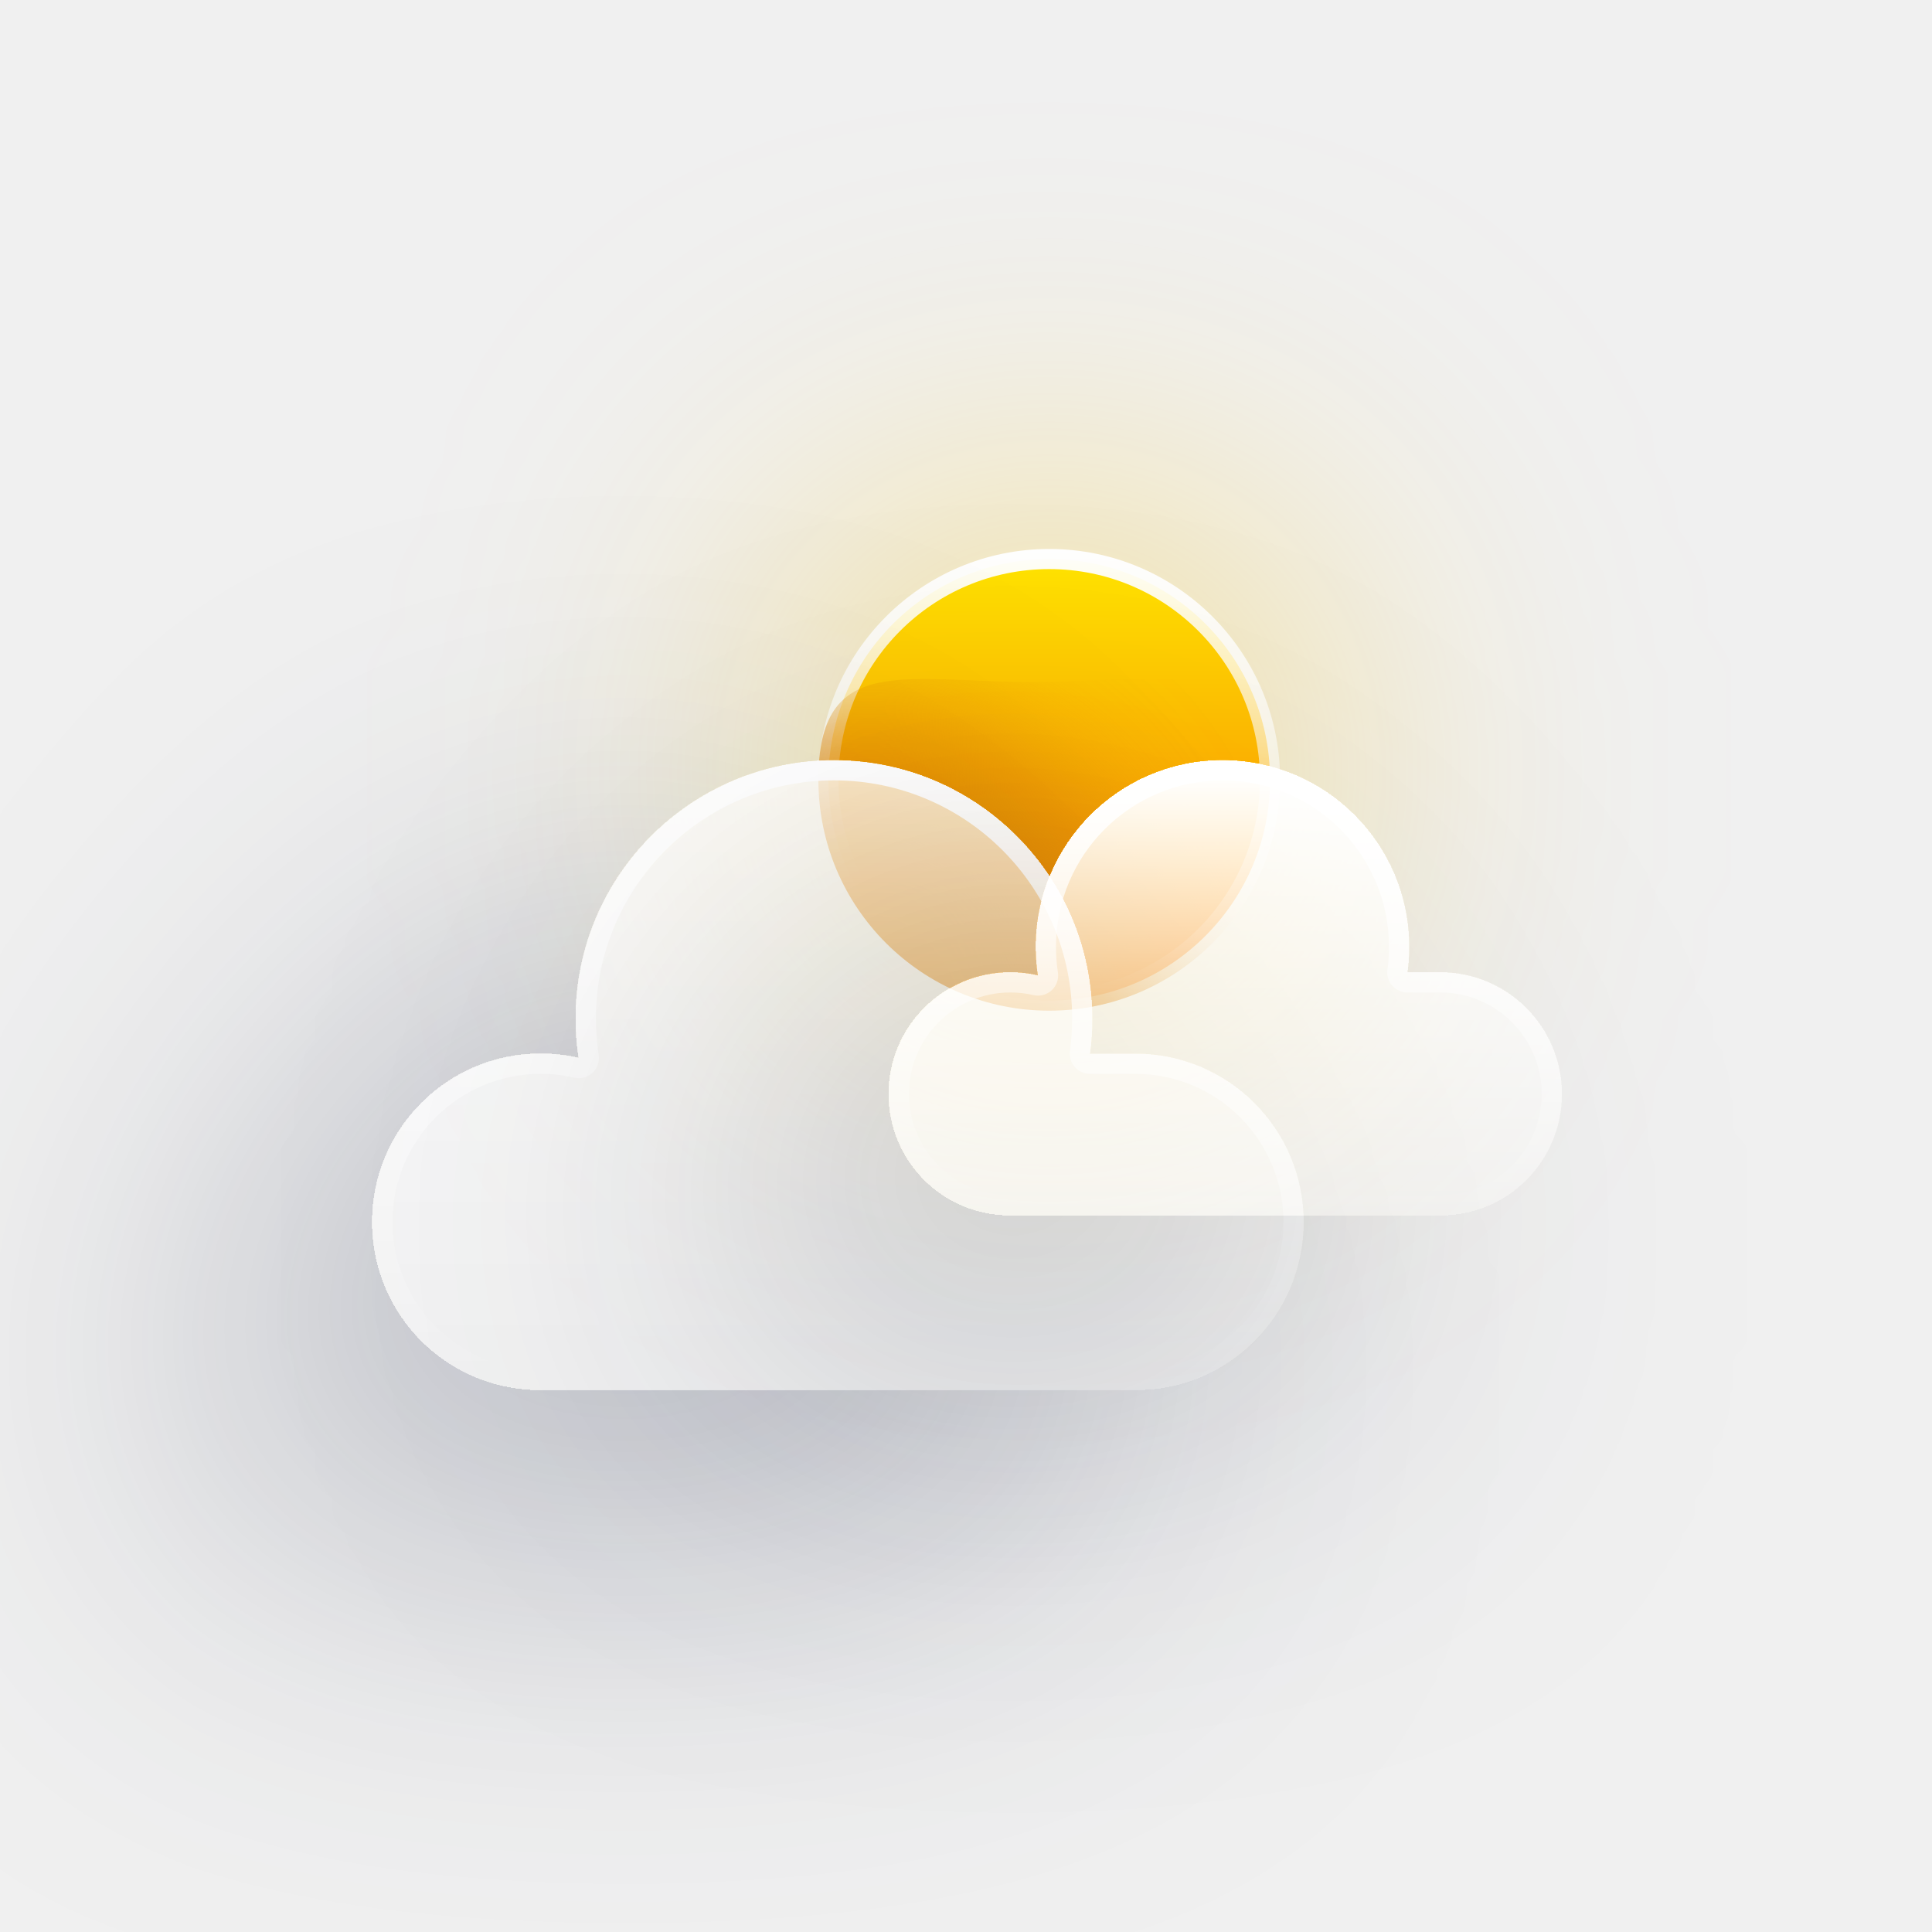
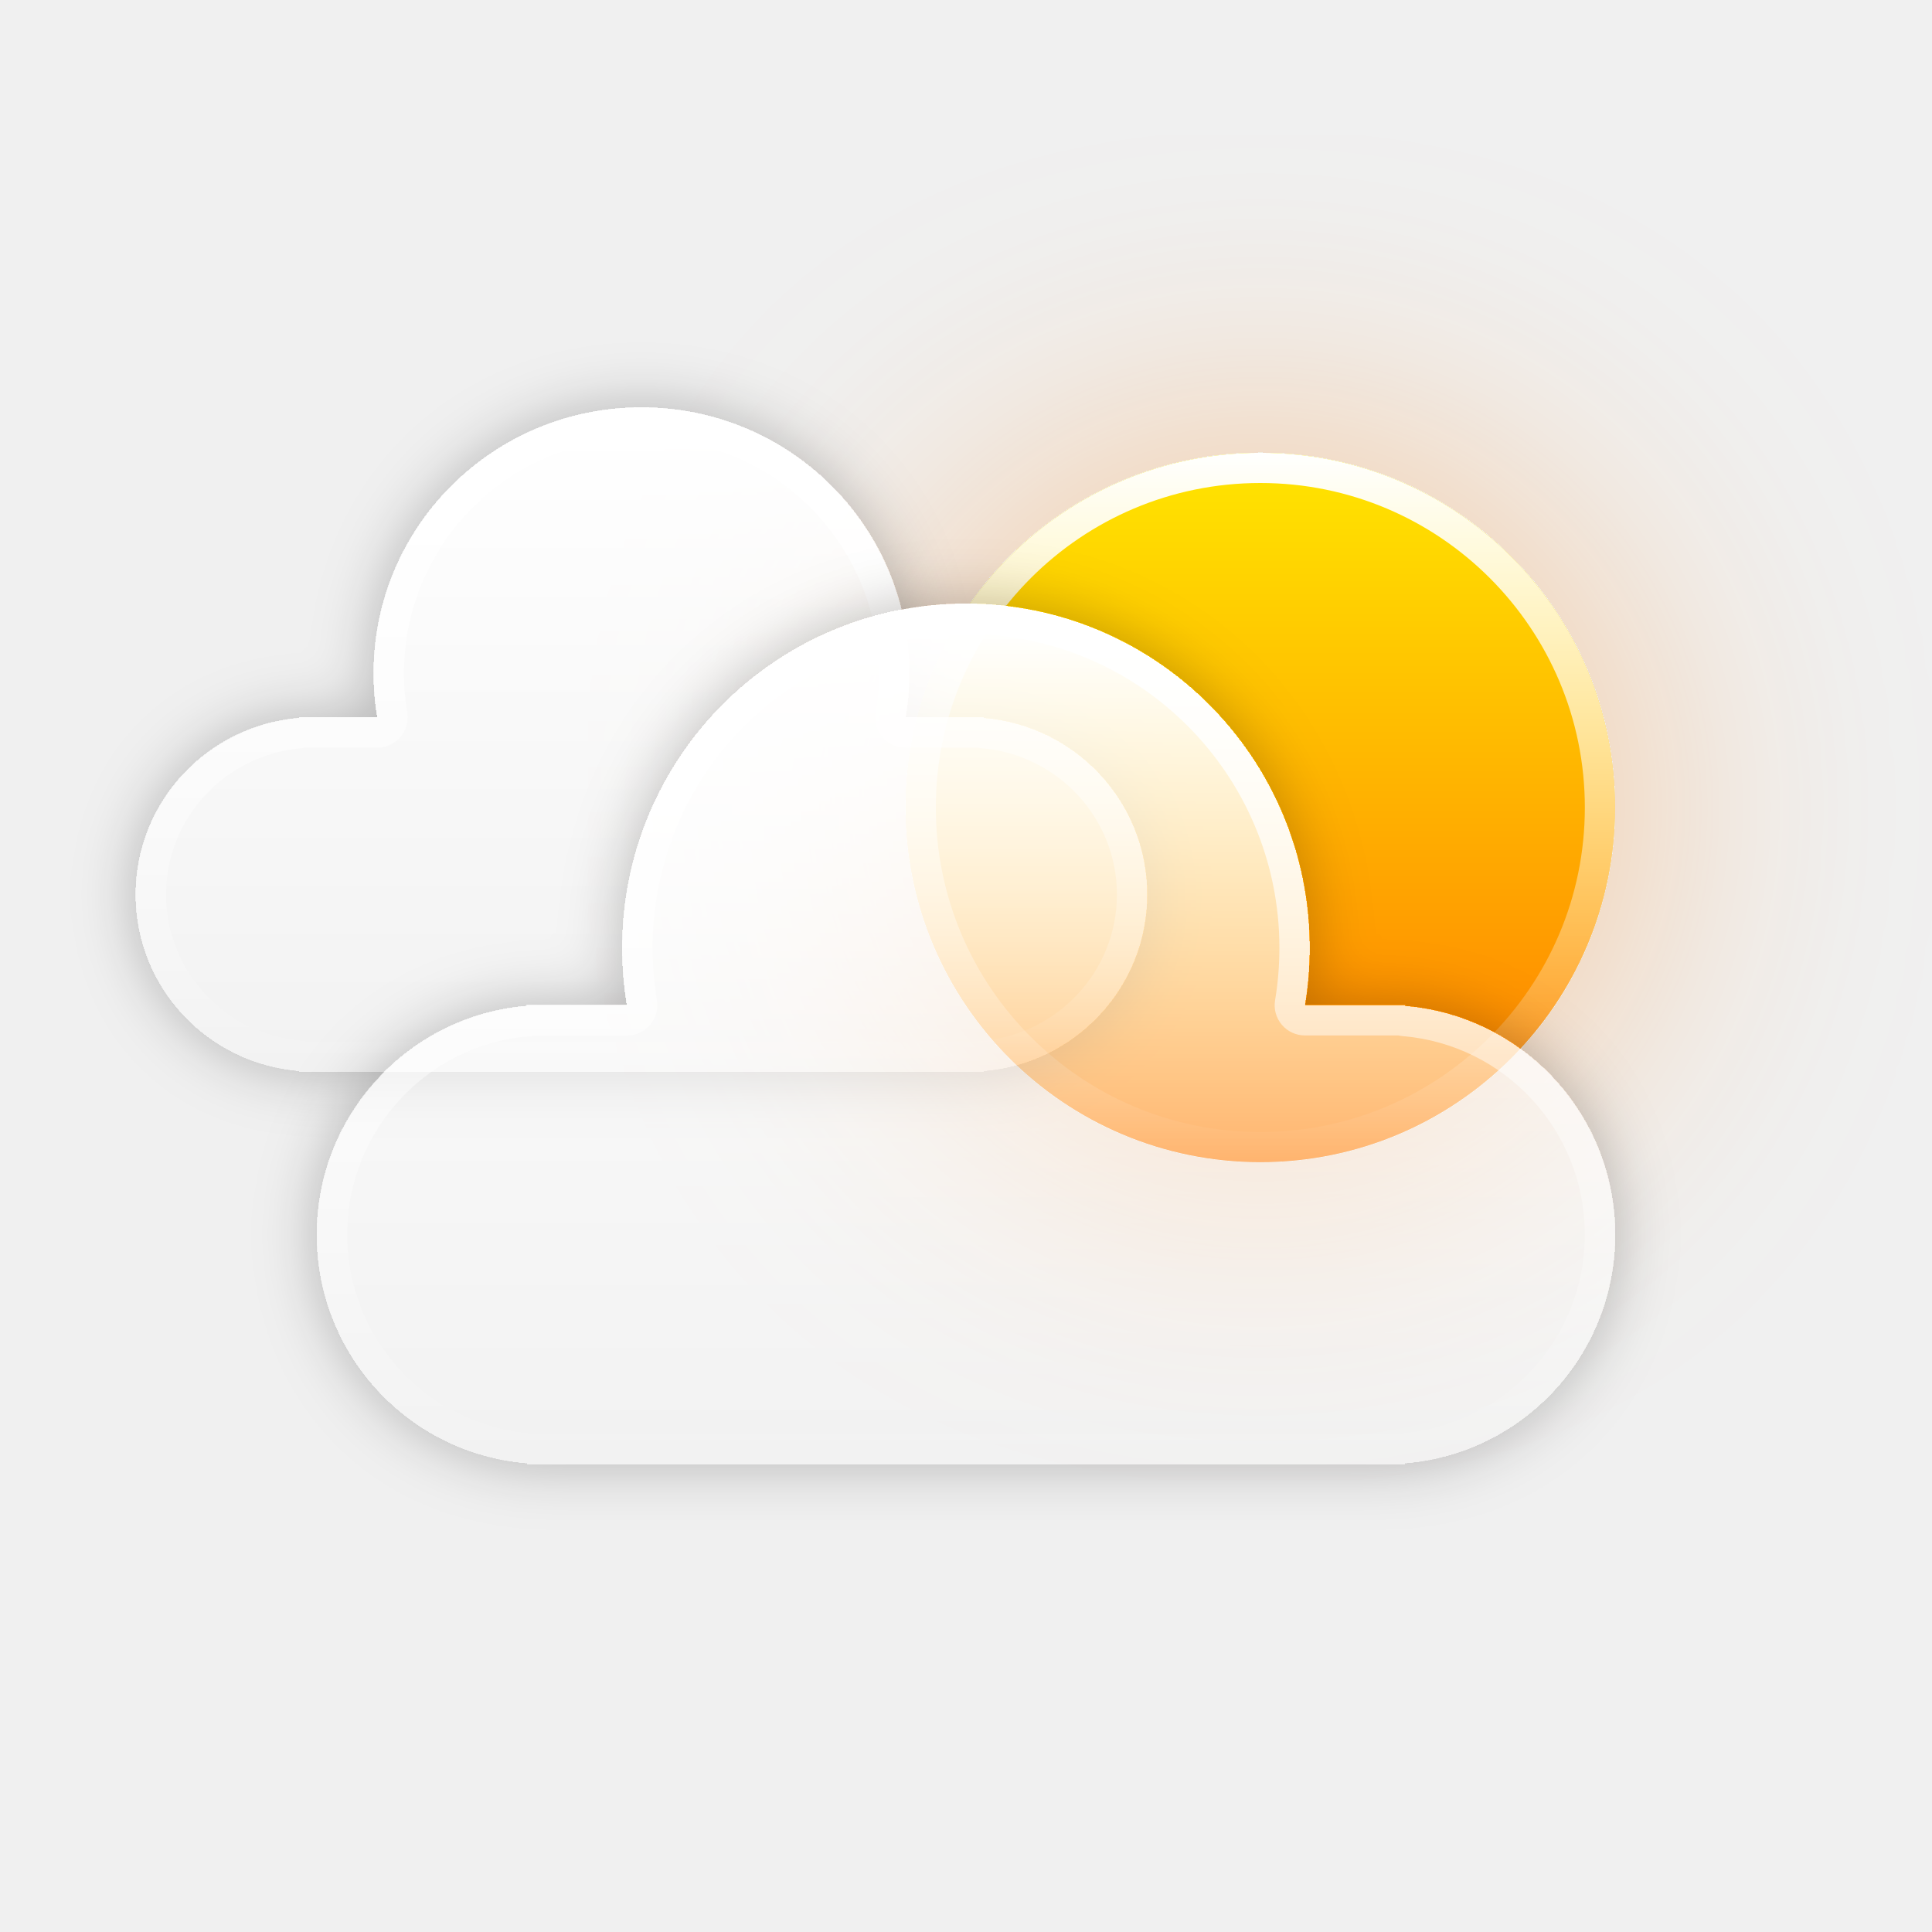
- <svg xmlns="http://www.w3.org/2000/svg" width="192" height="192" viewBox="0 0 192 192" fill="none">
-   <g clip-path="url(#clip0_1217_725)">
-     <g filter="url(#filter0_f_1217_725)">
-       <circle cx="104.272" cy="76.72" r="23.72" fill="#FFC701" fill-opacity="0.5" />
-     </g>
-     <circle cx="104.272" cy="77.498" r="21.942" fill="url(#paint0_linear_1217_725)" stroke="url(#paint1_linear_1217_725)" stroke-width="2" />
-     <mask id="mask0_1217_725" style="mask-type:alpha" maskUnits="userSpaceOnUse" x="81" y="67" width="47" height="34">
-       <path d="M127.214 77.498C127.214 90.168 116.943 100.44 104.272 100.44C91.601 100.44 81.33 90.168 81.33 77.498C81.33 64.827 89.851 67.776 102.522 67.776C115.193 67.776 127.214 64.827 127.214 77.498Z" fill="url(#paint2_linear_1217_725)" />
+ <svg xmlns="http://www.w3.org/2000/svg" width="128" height="128" viewBox="0 0 128 128" fill="none">
+   <g filter="url(#filter0_d_1_19)">
+     <circle cx="83.5" cy="53.5" r="23.5" fill="url(#paint0_linear_1_19)" />
+     <circle cx="83.5" cy="53.5" r="22.5" stroke="url(#paint1_linear_1_19)" stroke-width="2" />
+   </g>
+   <g filter="url(#filter1_bd_1_19)">
+     <mask id="path-3-inside-1_1_19" fill="white">
+       <path fill-rule="evenodd" clip-rule="evenodd" d="M65.162 47.574V47.533H64.177H59.99C60.151 46.579 60.235 45.599 60.235 44.6C60.235 34.88 52.294 27 42.5 27C32.705 27 24.764 34.88 24.764 44.6C24.764 45.599 24.848 46.579 25.01 47.533H20.841C20.835 47.533 20.829 47.533 20.823 47.533C20.817 47.533 20.811 47.533 20.805 47.533H19.838V47.574C13.769 48.07 9 53.116 9 59.267C9 65.418 13.769 70.463 19.838 70.96V71H64.177H65.162V70.96C71.231 70.463 76 65.418 76 59.267C76 53.116 71.231 48.07 65.162 47.574Z" />
    </mask>
-     <g mask="url(#mask0_1217_725)">
-       <g filter="url(#filter1_f_1217_725)">
-         <path fill-rule="evenodd" clip-rule="evenodd" d="M122.354 136.214C122.419 136.215 122.483 136.215 122.548 136.215C131.783 136.215 139.269 128.729 139.269 119.494C139.269 110.26 131.783 102.773 122.548 102.773C122.483 102.773 122.419 102.774 122.354 102.775V102.773H111.694C111.928 101.382 112.049 99.953 112.049 98.496C112.049 84.322 100.559 72.832 86.385 72.832C72.211 72.832 60.721 84.322 60.721 98.496C60.721 100.01 60.852 101.494 61.103 102.936C52.976 104.074 46.722 111.053 46.722 119.494C46.722 128.729 54.208 136.215 63.442 136.215C63.508 136.215 63.573 136.215 63.638 136.214L63.637 136.215H122.354V136.214Z" fill="#E18700" />
-       </g>
-     </g>
-     <g filter="url(#filter2_bd_1217_725)">
-       <mask id="path-5-inside-1_1217_725" fill="white">
-         <path fill-rule="evenodd" clip-rule="evenodd" d="M112.632 138.158C112.697 138.159 112.762 138.159 112.827 138.159C122.061 138.159 129.547 130.673 129.547 121.438C129.547 112.204 122.061 104.718 112.827 104.718C112.762 104.718 112.697 104.718 112.632 104.719V104.718H108.313C108.469 103.573 108.549 102.405 108.549 101.218C108.549 87.044 97.059 75.553 82.885 75.553C68.711 75.553 57.22 87.044 57.22 101.218C57.22 102.555 57.323 103.869 57.52 105.151C56.299 104.868 55.028 104.718 53.721 104.718C44.486 104.718 37 112.204 37 121.438C37 130.673 44.486 138.159 53.721 138.159C53.786 138.159 53.851 138.159 53.916 138.158L53.915 138.159H112.632V138.158Z" />
-       </mask>
-       <path fill-rule="evenodd" clip-rule="evenodd" d="M112.632 138.158C112.697 138.159 112.762 138.159 112.827 138.159C122.061 138.159 129.547 130.673 129.547 121.438C129.547 112.204 122.061 104.718 112.827 104.718C112.762 104.718 112.697 104.718 112.632 104.719V104.718H108.313C108.469 103.573 108.549 102.405 108.549 101.218C108.549 87.044 97.059 75.553 82.885 75.553C68.711 75.553 57.22 87.044 57.22 101.218C57.22 102.555 57.323 103.869 57.52 105.151C56.299 104.868 55.028 104.718 53.721 104.718C44.486 104.718 37 112.204 37 121.438C37 130.673 44.486 138.159 53.721 138.159C53.786 138.159 53.851 138.159 53.916 138.158L53.915 138.159H112.632V138.158Z" fill="url(#paint3_linear_1217_725)" shape-rendering="crispEdges" />
-       <path d="M112.632 138.158L112.655 136.158C112.121 136.152 111.606 136.36 111.226 136.736C110.846 137.112 110.632 137.624 110.632 138.158H112.632ZM112.632 104.719H110.632C110.632 105.253 110.846 105.765 111.226 106.141C111.606 106.517 112.121 106.725 112.655 106.719L112.632 104.719ZM112.632 104.718H114.632C114.632 103.613 113.737 102.718 112.632 102.718V104.718ZM108.313 104.718L106.331 104.447C106.253 105.02 106.426 105.598 106.806 106.033C107.186 106.468 107.735 106.718 108.313 106.718V104.718ZM57.52 105.151L57.067 107.099C57.714 107.25 58.393 107.069 58.88 106.618C59.366 106.167 59.598 105.503 59.497 104.847L57.52 105.151ZM53.916 138.158L55.487 139.396C55.964 138.791 56.051 137.966 55.711 137.275C55.37 136.584 54.664 136.149 53.893 136.158L53.916 138.158ZM53.915 138.159L52.345 136.921C51.87 137.523 51.781 138.343 52.116 139.032C52.45 139.721 53.149 140.159 53.915 140.159V138.159ZM112.632 138.159V140.159C113.737 140.159 114.632 139.264 114.632 138.159H112.632ZM112.609 140.158C112.682 140.159 112.754 140.159 112.827 140.159V136.159C112.769 136.159 112.712 136.159 112.655 136.158L112.609 140.158ZM112.827 140.159C123.166 140.159 131.547 131.778 131.547 121.438H127.547C127.547 129.568 120.957 136.159 112.827 136.159V140.159ZM131.547 121.438C131.547 111.099 123.166 102.718 112.827 102.718V106.718C120.957 106.718 127.547 113.308 127.547 121.438H131.547ZM112.827 102.718C112.754 102.718 112.682 102.718 112.609 102.719L112.655 106.719C112.712 106.718 112.769 106.718 112.827 106.718V102.718ZM110.632 104.718V104.719H114.632V104.718H110.632ZM108.313 106.718H112.632V102.718H108.313V106.718ZM110.294 104.988C110.462 103.754 110.549 102.496 110.549 101.218H106.549C106.549 102.314 106.475 103.392 106.331 104.447L110.294 104.988ZM110.549 101.218C110.549 85.939 98.163 73.553 82.885 73.553V77.553C95.954 77.553 106.549 88.148 106.549 101.218H110.549ZM82.885 73.553C67.606 73.553 55.22 85.939 55.22 101.218H59.22C59.22 88.148 69.815 77.553 82.885 77.553V73.553ZM55.22 101.218C55.22 102.658 55.331 104.073 55.543 105.455L59.497 104.847C59.315 103.665 59.22 102.453 59.22 101.218H55.22ZM57.972 103.203C56.605 102.885 55.181 102.718 53.721 102.718V106.718C54.874 106.718 55.994 106.85 57.067 107.099L57.972 103.203ZM53.721 102.718C43.382 102.718 35 111.099 35 121.438H39C39 113.308 45.591 106.718 53.721 106.718V102.718ZM35 121.438C35 131.778 43.382 140.159 53.721 140.159V136.159C45.591 136.159 39 129.568 39 121.438H35ZM53.721 140.159C53.794 140.159 53.866 140.159 53.939 140.158L53.893 136.158C53.836 136.159 53.778 136.159 53.721 136.159V140.159ZM55.486 139.397L55.487 139.396L52.346 136.92L52.345 136.921L55.486 139.397ZM112.632 136.159H53.915V140.159H112.632V136.159ZM110.632 138.158V138.159H114.632V138.158H110.632Z" fill="url(#paint4_linear_1217_725)" mask="url(#path-5-inside-1_1217_725)" />
-     </g>
-     <g filter="url(#filter3_bd_1217_725)">
-       <mask id="path-7-inside-2_1217_725" fill="white">
-         <path fill-rule="evenodd" clip-rule="evenodd" d="M142.987 120.797C143.034 120.798 143.081 120.798 143.128 120.798C149.801 120.798 155.212 115.388 155.212 108.714C155.212 102.04 149.801 96.63 143.128 96.63C143.081 96.63 143.034 96.63 142.987 96.631V96.63H139.866C139.978 95.803 140.037 94.959 140.037 94.101C140.037 83.858 131.733 75.554 121.489 75.554C111.246 75.554 102.942 83.858 102.942 94.101C102.942 95.067 103.016 96.017 103.158 96.943C102.276 96.739 101.357 96.63 100.413 96.63C93.739 96.63 88.329 102.04 88.329 108.714C88.329 115.388 93.739 120.798 100.413 120.798C100.46 120.798 100.507 120.798 100.554 120.797L100.553 120.798H142.987V120.797Z" />
-       </mask>
-       <path fill-rule="evenodd" clip-rule="evenodd" d="M142.987 120.797C143.034 120.798 143.081 120.798 143.128 120.798C149.801 120.798 155.212 115.388 155.212 108.714C155.212 102.04 149.801 96.63 143.128 96.63C143.081 96.63 143.034 96.63 142.987 96.631V96.63H139.866C139.978 95.803 140.037 94.959 140.037 94.101C140.037 83.858 131.733 75.554 121.489 75.554C111.246 75.554 102.942 83.858 102.942 94.101C102.942 95.067 103.016 96.017 103.158 96.943C102.276 96.739 101.357 96.63 100.413 96.63C93.739 96.63 88.329 102.04 88.329 108.714C88.329 115.388 93.739 120.798 100.413 120.798C100.46 120.798 100.507 120.798 100.554 120.797L100.553 120.798H142.987V120.797Z" fill="url(#paint5_linear_1217_725)" shape-rendering="crispEdges" />
-       <path d="M142.987 120.797L143.01 118.797C142.476 118.791 141.961 118.999 141.581 119.375C141.201 119.751 140.987 120.263 140.987 120.797H142.987ZM142.987 96.631H140.987C140.987 97.165 141.201 97.677 141.581 98.053C141.961 98.429 142.476 98.637 143.01 98.631L142.987 96.631ZM142.987 96.63H144.987C144.987 95.526 144.092 94.63 142.987 94.63V96.63ZM139.866 96.63L137.884 96.36C137.806 96.932 137.979 97.51 138.359 97.945C138.739 98.38 139.288 98.63 139.866 98.63V96.63ZM103.158 96.943L102.706 98.891C103.352 99.042 104.031 98.861 104.518 98.41C105.005 97.959 105.236 97.296 105.135 96.639L103.158 96.943ZM100.554 120.797L102.125 122.035C102.601 121.429 102.688 120.605 102.348 119.914C102.008 119.223 101.301 118.788 100.531 118.797L100.554 120.797ZM100.553 120.798L98.982 119.561C98.508 120.162 98.419 120.982 98.754 121.671C99.088 122.36 99.787 122.798 100.553 122.798V120.798ZM142.987 120.798V122.798C144.092 122.798 144.987 121.903 144.987 120.798H142.987ZM142.964 122.797C143.019 122.798 143.073 122.798 143.128 122.798V118.798C143.088 118.798 143.049 118.798 143.01 118.797L142.964 122.797ZM143.128 122.798C150.906 122.798 157.212 116.492 157.212 108.714H153.212C153.212 114.283 148.697 118.798 143.128 118.798V122.798ZM157.212 108.714C157.212 100.936 150.906 94.63 143.128 94.63V98.63C148.697 98.63 153.212 103.145 153.212 108.714H157.212ZM143.128 94.63C143.073 94.63 143.019 94.63 142.964 94.631L143.01 98.631C143.049 98.63 143.088 98.63 143.128 98.63V94.63ZM140.987 96.63V96.631H144.987V96.63H140.987ZM139.866 98.63H142.987V94.63H139.866V98.63ZM141.847 96.9C141.972 95.984 142.037 95.049 142.037 94.101H138.037C138.037 94.868 137.984 95.622 137.884 96.36L141.847 96.9ZM142.037 94.101C142.037 82.753 132.837 73.554 121.489 73.554V77.554C130.628 77.554 138.037 84.962 138.037 94.101H142.037ZM121.489 73.554C110.141 73.554 100.942 82.753 100.942 94.101H104.942C104.942 84.962 112.35 77.554 121.489 77.554V73.554ZM100.942 94.101C100.942 95.17 101.024 96.221 101.181 97.248L105.135 96.639C105.008 95.813 104.942 94.965 104.942 94.101H100.942ZM103.611 94.995C102.581 94.756 101.51 94.63 100.413 94.63V98.63C101.204 98.63 101.971 98.721 102.706 98.891L103.611 94.995ZM100.413 94.63C92.634 94.63 86.329 100.936 86.329 108.714H90.329C90.329 103.145 94.843 98.63 100.413 98.63V94.63ZM86.329 108.714C86.329 116.492 92.634 122.798 100.413 122.798V118.798C94.843 118.798 90.329 114.283 90.329 108.714H86.329ZM100.413 122.798C100.467 122.798 100.522 122.798 100.577 122.797L100.531 118.797C100.491 118.798 100.452 118.798 100.413 118.798V122.798ZM102.124 122.035L102.125 122.035L98.983 119.56L98.982 119.561L102.124 122.035ZM142.987 118.798H100.553V122.798H142.987V118.798ZM140.987 120.797V120.798H144.987V120.797H140.987Z" fill="url(#paint6_linear_1217_725)" mask="url(#path-7-inside-2_1217_725)" />
-     </g>
+     <path fill-rule="evenodd" clip-rule="evenodd" d="M65.162 47.574V47.533H64.177H59.99C60.151 46.579 60.235 45.599 60.235 44.6C60.235 34.88 52.294 27 42.5 27C32.705 27 24.764 34.88 24.764 44.6C24.764 45.599 24.848 46.579 25.01 47.533H20.841C20.835 47.533 20.829 47.533 20.823 47.533C20.817 47.533 20.811 47.533 20.805 47.533H19.838V47.574C13.769 48.07 9 53.116 9 59.267C9 65.418 13.769 70.463 19.838 70.96V71H64.177H65.162V70.96C71.231 70.463 76 65.418 76 59.267C76 53.116 71.231 48.07 65.162 47.574Z" fill="url(#paint2_linear_1_19)" shape-rendering="crispEdges" />
+     <path d="M65.162 47.533H67.162C67.162 46.429 66.266 45.533 65.162 45.533V47.533ZM65.162 47.574H63.162C63.162 48.615 63.961 49.482 64.999 49.567L65.162 47.574ZM59.99 47.533L58.018 47.2C57.919 47.78 58.082 48.375 58.462 48.824C58.842 49.274 59.401 49.533 59.99 49.533V47.533ZM25.01 47.533V49.533C25.598 49.533 26.157 49.274 26.537 48.824C26.917 48.375 27.08 47.78 26.982 47.2L25.01 47.533ZM20.841 47.533L20.838 49.533H20.841V47.533ZM20.805 47.533L20.805 49.533L20.809 49.533L20.805 47.533ZM19.838 47.533V45.533C18.734 45.533 17.838 46.429 17.838 47.533H19.838ZM19.838 47.574L20.002 49.567C21.039 49.482 21.838 48.615 21.838 47.574H19.838ZM19.838 70.96H21.838C21.838 69.918 21.039 69.052 20.002 68.966L19.838 70.96ZM19.838 71H17.838C17.838 72.105 18.734 73 19.838 73V71ZM65.162 71V73C66.266 73 67.162 72.105 67.162 71H65.162ZM65.162 70.96L64.999 68.966C63.961 69.052 63.162 69.918 63.162 70.96H65.162ZM63.162 47.533V47.574H67.162V47.533H63.162ZM64.177 49.533H65.162V45.533H64.177V49.533ZM59.99 49.533H64.177V45.533H59.99V49.533ZM61.962 47.867C62.142 46.803 62.235 45.712 62.235 44.6H58.235C58.235 45.487 58.16 46.356 58.018 47.2L61.962 47.867ZM62.235 44.6C62.235 33.761 53.385 25 42.5 25V29C51.204 29 58.235 35.999 58.235 44.6H62.235ZM42.5 25C31.615 25 22.764 33.761 22.764 44.6H26.764C26.764 35.999 33.795 29 42.5 29V25ZM22.764 44.6C22.764 45.712 22.858 46.803 23.038 47.867L26.982 47.2C26.839 46.356 26.764 45.487 26.764 44.6H22.764ZM20.841 49.533H25.01V45.533H20.841V49.533ZM20.845 45.533C20.837 45.533 20.83 45.533 20.823 45.533V49.533C20.829 49.533 20.834 49.533 20.838 49.533L20.845 45.533ZM20.823 45.533C20.817 45.533 20.809 45.533 20.802 45.533L20.809 49.533C20.813 49.533 20.818 49.533 20.823 49.533V45.533ZM19.838 49.533H20.805V45.533H19.838V49.533ZM21.838 47.574V47.533H17.838V47.574H21.838ZM19.675 45.58C12.59 46.16 7 52.053 7 59.267H11C11 54.178 14.949 49.98 20.002 49.567L19.675 45.58ZM7 59.267C7 66.48 12.59 72.373 19.675 72.953L20.002 68.966C14.949 68.553 11 64.355 11 59.267H7ZM21.838 71V70.96H17.838V71H21.838ZM64.177 69H19.838V73H64.177V69ZM65.162 69H64.177V73H65.162V69ZM63.162 70.96V71H67.162V70.96H63.162ZM65.325 72.953C72.41 72.373 78 66.48 78 59.267H74C74 64.355 70.051 68.553 64.999 68.966L65.325 72.953ZM78 59.267C78 52.053 72.41 46.16 65.325 45.58L64.999 49.567C70.051 49.98 74 54.178 74 59.267H78Z" fill="url(#paint3_linear_1_19)" mask="url(#path-3-inside-1_1_19)" />
+   </g>
+   <g filter="url(#filter2_bd_1_19)">
+     <mask id="path-5-inside-2_1_19" fill="white">
+       <path fill-rule="evenodd" clip-rule="evenodd" d="M93.088 66.652V66.6H91.824H86.45C86.656 65.364 86.764 64.095 86.764 62.8C86.764 50.208 76.572 40 64 40C51.427 40 41.235 50.208 41.235 62.8C41.235 64.095 41.343 65.364 41.55 66.6H36.2C36.192 66.6 36.184 66.6 36.176 66.6C36.169 66.6 36.161 66.6 36.153 66.6H34.912V66.652C27.122 67.296 21 73.832 21 81.8C21 89.768 27.122 96.305 34.912 96.948V97H91.824H93.088V96.948C100.878 96.304 107 89.768 107 81.8C107 73.832 100.878 67.296 93.088 66.652Z" />
+     </mask>
+     <path fill-rule="evenodd" clip-rule="evenodd" d="M93.088 66.652V66.6H91.824H86.45C86.656 65.364 86.764 64.095 86.764 62.8C86.764 50.208 76.572 40 64 40C51.427 40 41.235 50.208 41.235 62.8C41.235 64.095 41.343 65.364 41.55 66.6H36.2C36.192 66.6 36.184 66.6 36.176 66.6C36.169 66.6 36.161 66.6 36.153 66.6H34.912V66.652C27.122 67.296 21 73.832 21 81.8C21 89.768 27.122 96.305 34.912 96.948V97H91.824H93.088V96.948C100.878 96.304 107 89.768 107 81.8C107 73.832 100.878 67.296 93.088 66.652Z" fill="url(#paint4_linear_1_19)" shape-rendering="crispEdges" />
+     <path d="M93.088 66.6H95.088C95.088 65.495 94.193 64.6 93.088 64.6V66.6ZM93.088 66.652H91.088C91.088 67.693 91.886 68.559 92.924 68.645L93.088 66.652ZM86.45 66.6L84.477 66.27C84.38 66.85 84.543 67.443 84.923 67.892C85.303 68.341 85.861 68.6 86.45 68.6V66.6ZM41.55 66.6V68.6C42.138 68.6 42.696 68.341 43.076 67.892C43.456 67.443 43.619 66.85 43.522 66.27L41.55 66.6ZM36.2 66.6L36.197 68.6H36.2V66.6ZM36.153 66.6L36.153 68.6L36.156 68.6L36.153 66.6ZM34.912 66.6V64.6C33.807 64.6 32.912 65.495 32.912 66.6H34.912ZM34.912 66.652L35.077 68.645C36.114 68.559 36.912 67.693 36.912 66.652H34.912ZM34.912 96.948H36.912C36.912 95.907 36.114 95.04 35.077 94.955L34.912 96.948ZM34.912 97H32.912C32.912 98.105 33.807 99 34.912 99V97ZM93.088 97V99C94.193 99 95.088 98.105 95.088 97H93.088ZM93.088 96.948L92.924 94.955C91.886 95.04 91.088 95.907 91.088 96.948H93.088ZM91.088 66.6V66.652H95.088V66.6H91.088ZM91.824 68.6H93.088V64.6H91.824V68.6ZM86.45 68.6H91.824V64.6H86.45V68.6ZM88.422 66.93C88.647 65.586 88.764 64.206 88.764 62.8H84.764C84.764 63.983 84.666 65.142 84.477 66.27L88.422 66.93ZM88.764 62.8C88.764 49.106 77.68 38 64 38V42C75.465 42 84.764 51.31 84.764 62.8H88.764ZM64 38C50.319 38 39.235 49.106 39.235 62.8H43.235C43.235 51.31 52.535 42 64 42V38ZM39.235 62.8C39.235 64.206 39.352 65.586 39.577 66.93L43.522 66.27C43.333 65.142 43.235 63.983 43.235 62.8H39.235ZM36.2 68.6H41.55V64.6H36.2V68.6ZM36.203 64.6C36.194 64.6 36.185 64.6 36.176 64.6V68.6C36.183 68.6 36.19 68.6 36.197 68.6L36.203 64.6ZM36.176 64.6C36.168 64.6 36.159 64.6 36.15 64.6L36.156 68.6C36.163 68.6 36.17 68.6 36.176 68.6V64.6ZM34.912 68.6H36.153V64.6H34.912V68.6ZM36.912 66.652V66.6H32.912V66.652H36.912ZM34.747 64.659C25.926 65.387 19 72.785 19 81.8H23C23 74.879 28.318 69.204 35.077 68.645L34.747 64.659ZM19 81.8C19 90.815 25.926 98.213 34.747 98.941L35.077 94.955C28.318 94.396 23 88.722 23 81.8H19ZM36.912 97V96.948H32.912V97H36.912ZM91.824 95H34.912V99H91.824V95ZM93.088 95H91.824V99H93.088V95ZM91.088 96.948V97H95.088V96.948H91.088ZM93.253 98.941C102.074 98.212 109 90.815 109 81.8H105C105 88.721 99.683 94.396 92.924 94.955L93.253 98.941ZM109 81.8C109 72.785 102.074 65.388 93.253 64.659L92.924 68.645C99.683 69.204 105 74.879 105 81.8H109Z" fill="url(#paint5_linear_1_19)" mask="url(#path-5-inside-2_1_19)" />
  </g>
  <defs>
-     <filter id="filter0_f_1217_725" x="36.552" y="9" width="135.44" height="135.44" filterUnits="userSpaceOnUse" color-interpolation-filters="sRGB">
+     <filter id="filter0_d_1_19" x="39" y="9" width="89" height="89" filterUnits="userSpaceOnUse" color-interpolation-filters="sRGB">
      <feFlood flood-opacity="0" result="BackgroundImageFix" />
-       <feBlend mode="normal" in="SourceGraphic" in2="BackgroundImageFix" result="shape" />
-       <feGaussianBlur stdDeviation="22" result="effect1_foregroundBlur_1217_725" />
+       <feColorMatrix in="SourceAlpha" type="matrix" values="0 0 0 0 0 0 0 0 0 0 0 0 0 0 0 0 0 0 127 0" result="hardAlpha" />
+       <feMorphology radius="1" operator="dilate" in="SourceAlpha" result="effect1_dropShadow_1_19" />
+       <feOffset />
+       <feGaussianBlur stdDeviation="10" />
+       <feComposite in2="hardAlpha" operator="out" />
+       <feColorMatrix type="matrix" values="0 0 0 0 1 0 0 0 0 0.478 0 0 0 0 0 0 0 0 0.35 0" />
+       <feBlend mode="normal" in2="BackgroundImageFix" result="effect1_dropShadow_1_19" />
+       <feBlend mode="normal" in="SourceGraphic" in2="effect1_dropShadow_1_19" result="shape" />
    </filter>
-     <filter id="filter1_f_1217_725" x="32.722" y="58.832" width="120.547" height="91.383" filterUnits="userSpaceOnUse" color-interpolation-filters="sRGB">
+     <filter id="filter1_bd_1_19" x="-11" y="7" width="107" height="84" filterUnits="userSpaceOnUse" color-interpolation-filters="sRGB">
      <feFlood flood-opacity="0" result="BackgroundImageFix" />
-       <feBlend mode="normal" in="SourceGraphic" in2="BackgroundImageFix" result="shape" />
-       <feGaussianBlur stdDeviation="7" result="effect1_foregroundBlur_1217_725" />
+       <feGaussianBlur in="BackgroundImageFix" stdDeviation="10" />
+       <feComposite in2="SourceAlpha" operator="in" result="effect1_backgroundBlur_1_19" />
+       <feColorMatrix in="SourceAlpha" type="matrix" values="0 0 0 0 0 0 0 0 0 0 0 0 0 0 0 0 0 0 127 0" result="hardAlpha" />
+       <feOffset />
+       <feGaussianBlur stdDeviation="2" />
+       <feComposite in2="hardAlpha" operator="out" />
+       <feColorMatrix type="matrix" values="0 0 0 0 0 0 0 0 0 0 0 0 0 0 0 0 0 0 0.25 0" />
+       <feBlend mode="normal" in2="effect1_backgroundBlur_1_19" result="effect2_dropShadow_1_19" />
+       <feBlend mode="normal" in="SourceGraphic" in2="effect2_dropShadow_1_19" result="shape" />
    </filter>
-     <filter id="filter2_bd_1217_725" x="-34" y="40.553" width="192.547" height="162.606" filterUnits="userSpaceOnUse" color-interpolation-filters="sRGB">
+     <filter id="filter2_bd_1_19" x="1" y="20" width="126" height="97" filterUnits="userSpaceOnUse" color-interpolation-filters="sRGB">
      <feFlood flood-opacity="0" result="BackgroundImageFix" />
-       <feGaussianBlur in="BackgroundImageFix" stdDeviation="7" />
-       <feComposite in2="SourceAlpha" operator="in" result="effect1_backgroundBlur_1217_725" />
+       <feGaussianBlur in="BackgroundImageFix" stdDeviation="10" />
+       <feComposite in2="SourceAlpha" operator="in" result="effect1_backgroundBlur_1_19" />
      <feColorMatrix in="SourceAlpha" type="matrix" values="0 0 0 0 0 0 0 0 0 0 0 0 0 0 0 0 0 0 127 0" result="hardAlpha" />
-       <feOffset dx="-21" dy="15" />
-       <feGaussianBlur stdDeviation="25" />
+       <feOffset />
+       <feGaussianBlur stdDeviation="2" />
      <feComposite in2="hardAlpha" operator="out" />
-       <feColorMatrix type="matrix" values="0 0 0 0 0.114 0 0 0 0 0.149 0 0 0 0 0.275 0 0 0 0.25 0" />
-       <feBlend mode="normal" in2="effect1_backgroundBlur_1217_725" result="effect2_dropShadow_1217_725" />
-       <feBlend mode="normal" in="SourceGraphic" in2="effect2_dropShadow_1217_725" result="shape" />
+       <feColorMatrix type="matrix" values="0 0 0 0 0 0 0 0 0 0 0 0 0 0 0 0 0 0 0.25 0" />
+       <feBlend mode="normal" in2="effect1_backgroundBlur_1_19" result="effect2_dropShadow_1_19" />
+       <feBlend mode="normal" in="SourceGraphic" in2="effect2_dropShadow_1_19" result="shape" />
    </filter>
-     <filter id="filter3_bd_1217_725" x="17.329" y="40.553" width="166.883" height="145.244" filterUnits="userSpaceOnUse" color-interpolation-filters="sRGB">
-       <feFlood flood-opacity="0" result="BackgroundImageFix" />
-       <feGaussianBlur in="BackgroundImageFix" stdDeviation="7" />
-       <feComposite in2="SourceAlpha" operator="in" result="effect1_backgroundBlur_1217_725" />
-       <feColorMatrix in="SourceAlpha" type="matrix" values="0 0 0 0 0 0 0 0 0 0 0 0 0 0 0 0 0 0 127 0" result="hardAlpha" />
-       <feOffset dx="-21" dy="15" />
-       <feGaussianBlur stdDeviation="25" />
-       <feComposite in2="hardAlpha" operator="out" />
-       <feColorMatrix type="matrix" values="0 0 0 0 0.113 0 0 0 0 0.149 0 0 0 0 0.275 0 0 0 0.25 0" />
-       <feBlend mode="normal" in2="effect1_backgroundBlur_1217_725" result="effect2_dropShadow_1217_725" />
-       <feBlend mode="normal" in="SourceGraphic" in2="effect2_dropShadow_1217_725" result="shape" />
-     </filter>
-     <linearGradient id="paint0_linear_1217_725" x1="104.272" y1="54.555" x2="104.272" y2="100.44" gradientUnits="userSpaceOnUse">
+     <linearGradient id="paint0_linear_1_19" x1="83.5" y1="30" x2="83.5" y2="77" gradientUnits="userSpaceOnUse">
      <stop stop-color="#FFE600" />
      <stop offset="1" stop-color="#FF7A00" />
    </linearGradient>
-     <linearGradient id="paint1_linear_1217_725" x1="104.272" y1="54.555" x2="104.272" y2="100.44" gradientUnits="userSpaceOnUse">
+     <linearGradient id="paint1_linear_1_19" x1="83.5" y1="30" x2="83.5" y2="77" gradientUnits="userSpaceOnUse">
      <stop stop-color="white" />
      <stop offset="1" stop-color="white" stop-opacity="0" />
    </linearGradient>
-     <linearGradient id="paint2_linear_1217_725" x1="104.272" y1="54.555" x2="104.272" y2="100.44" gradientUnits="userSpaceOnUse">
-       <stop stop-color="#FFD600" />
-       <stop offset="1" stop-color="#FF7A00" />
-     </linearGradient>
-     <linearGradient id="paint3_linear_1217_725" x1="83.274" y1="55.528" x2="83.274" y2="146.908" gradientUnits="userSpaceOnUse">
+     <linearGradient id="paint2_linear_1_19" x1="46" y1="28.331" x2="46" y2="76.238" gradientUnits="userSpaceOnUse">
      <stop stop-color="white" />
      <stop offset="1" stop-color="white" stop-opacity="0" />
    </linearGradient>
-     <linearGradient id="paint4_linear_1217_725" x1="83.274" y1="75.553" x2="83.274" y2="138.159" gradientUnits="userSpaceOnUse">
+     <linearGradient id="paint3_linear_1_19" x1="42.935" y1="27" x2="42.935" y2="71.239" gradientUnits="userSpaceOnUse">
      <stop stop-color="white" />
      <stop offset="1" stop-color="white" stop-opacity="0" />
    </linearGradient>
-     <linearGradient id="paint5_linear_1217_725" x1="124.881" y1="76.915" x2="124.881" y2="125.91" gradientUnits="userSpaceOnUse">
+     <linearGradient id="paint4_linear_1_19" x1="68.493" y1="41.724" x2="68.493" y2="103.785" gradientUnits="userSpaceOnUse">
      <stop stop-color="white" />
      <stop offset="1" stop-color="white" stop-opacity="0" />
    </linearGradient>
-     <linearGradient id="paint6_linear_1217_725" x1="121.77" y1="75.553" x2="121.77" y2="120.798" gradientUnits="userSpaceOnUse">
+     <linearGradient id="paint5_linear_1_19" x1="64.558" y1="40" x2="64.558" y2="97.309" gradientUnits="userSpaceOnUse">
      <stop stop-color="white" />
      <stop offset="1" stop-color="white" stop-opacity="0" />
    </linearGradient>
-     <clipPath id="clip0_1217_725">
-       <rect width="192" height="192" fill="white" />
-     </clipPath>
  </defs>
</svg>
